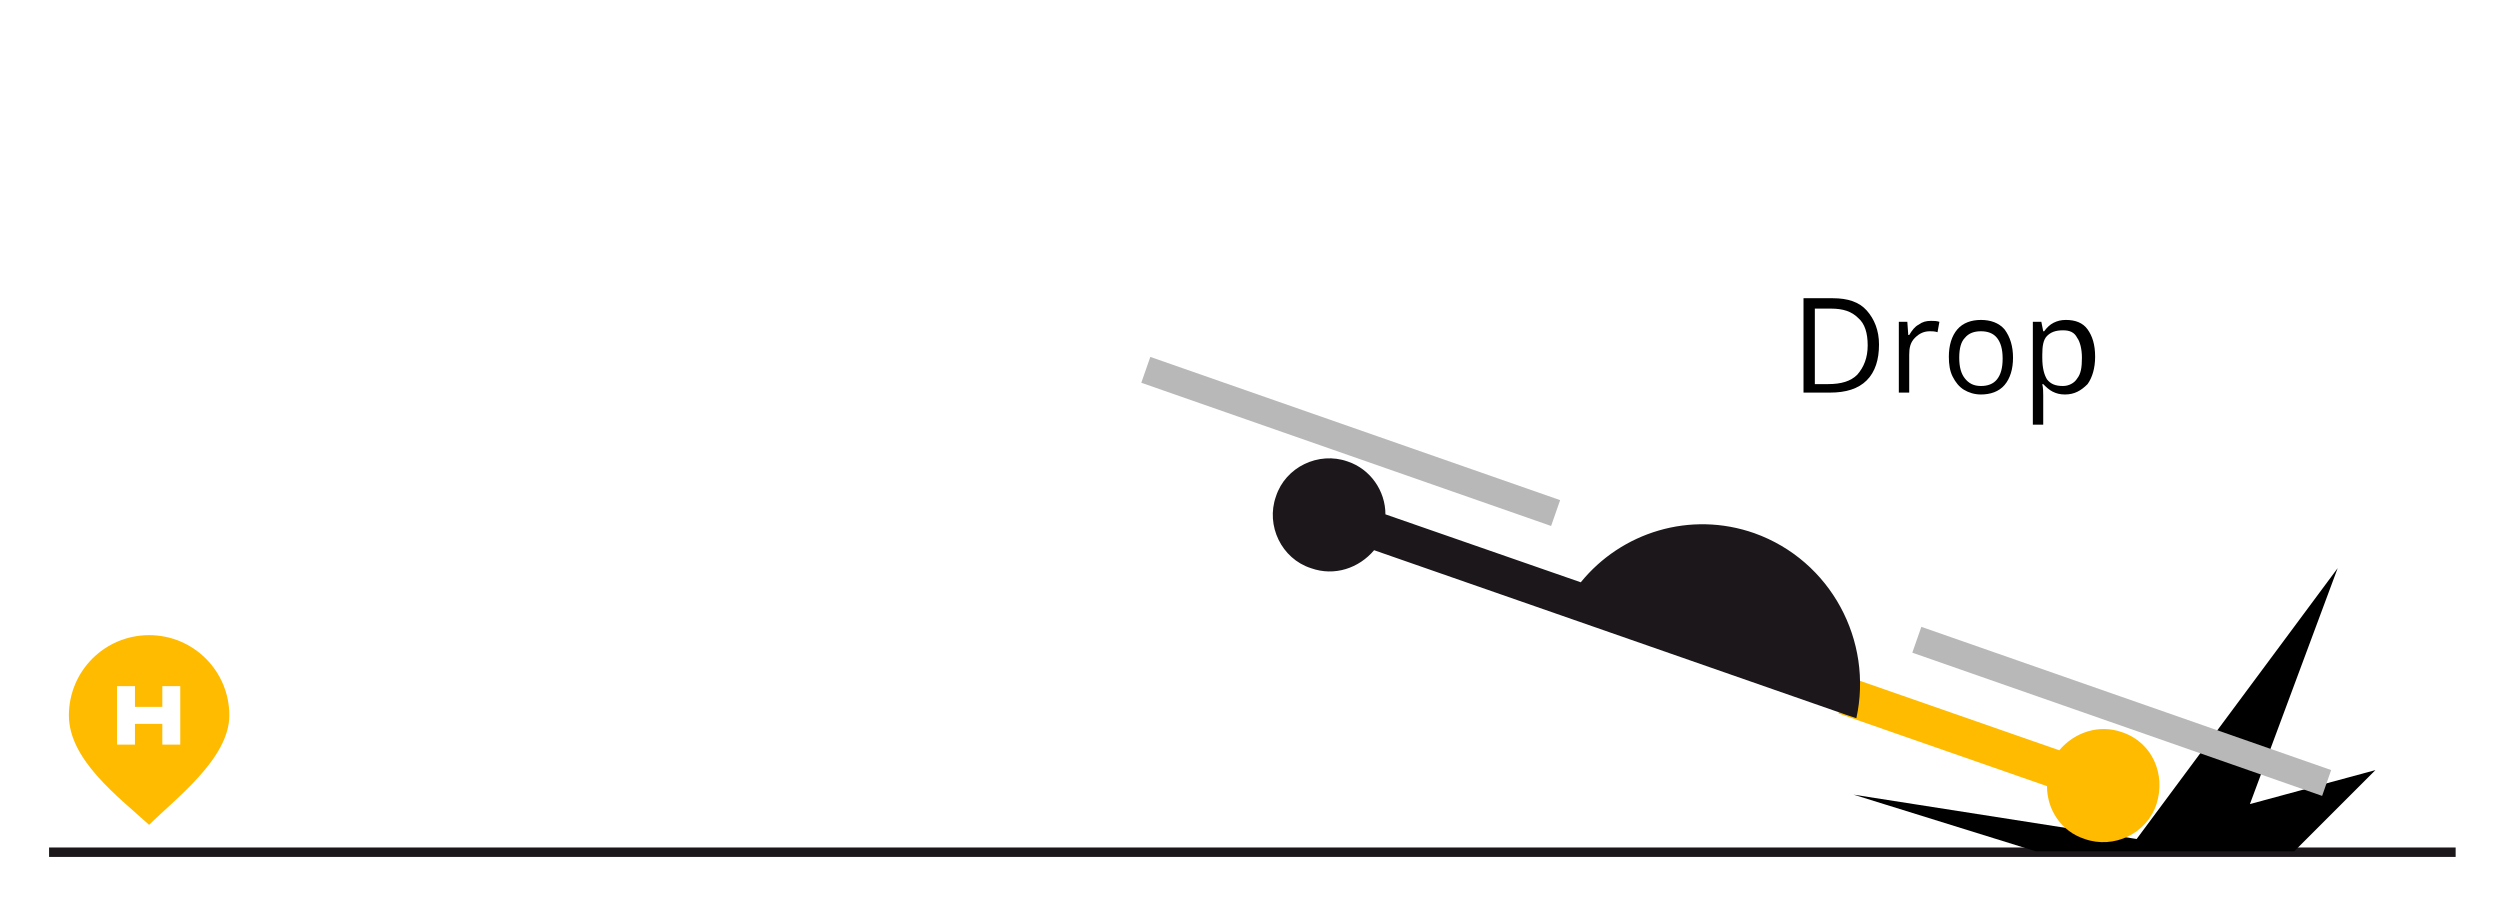
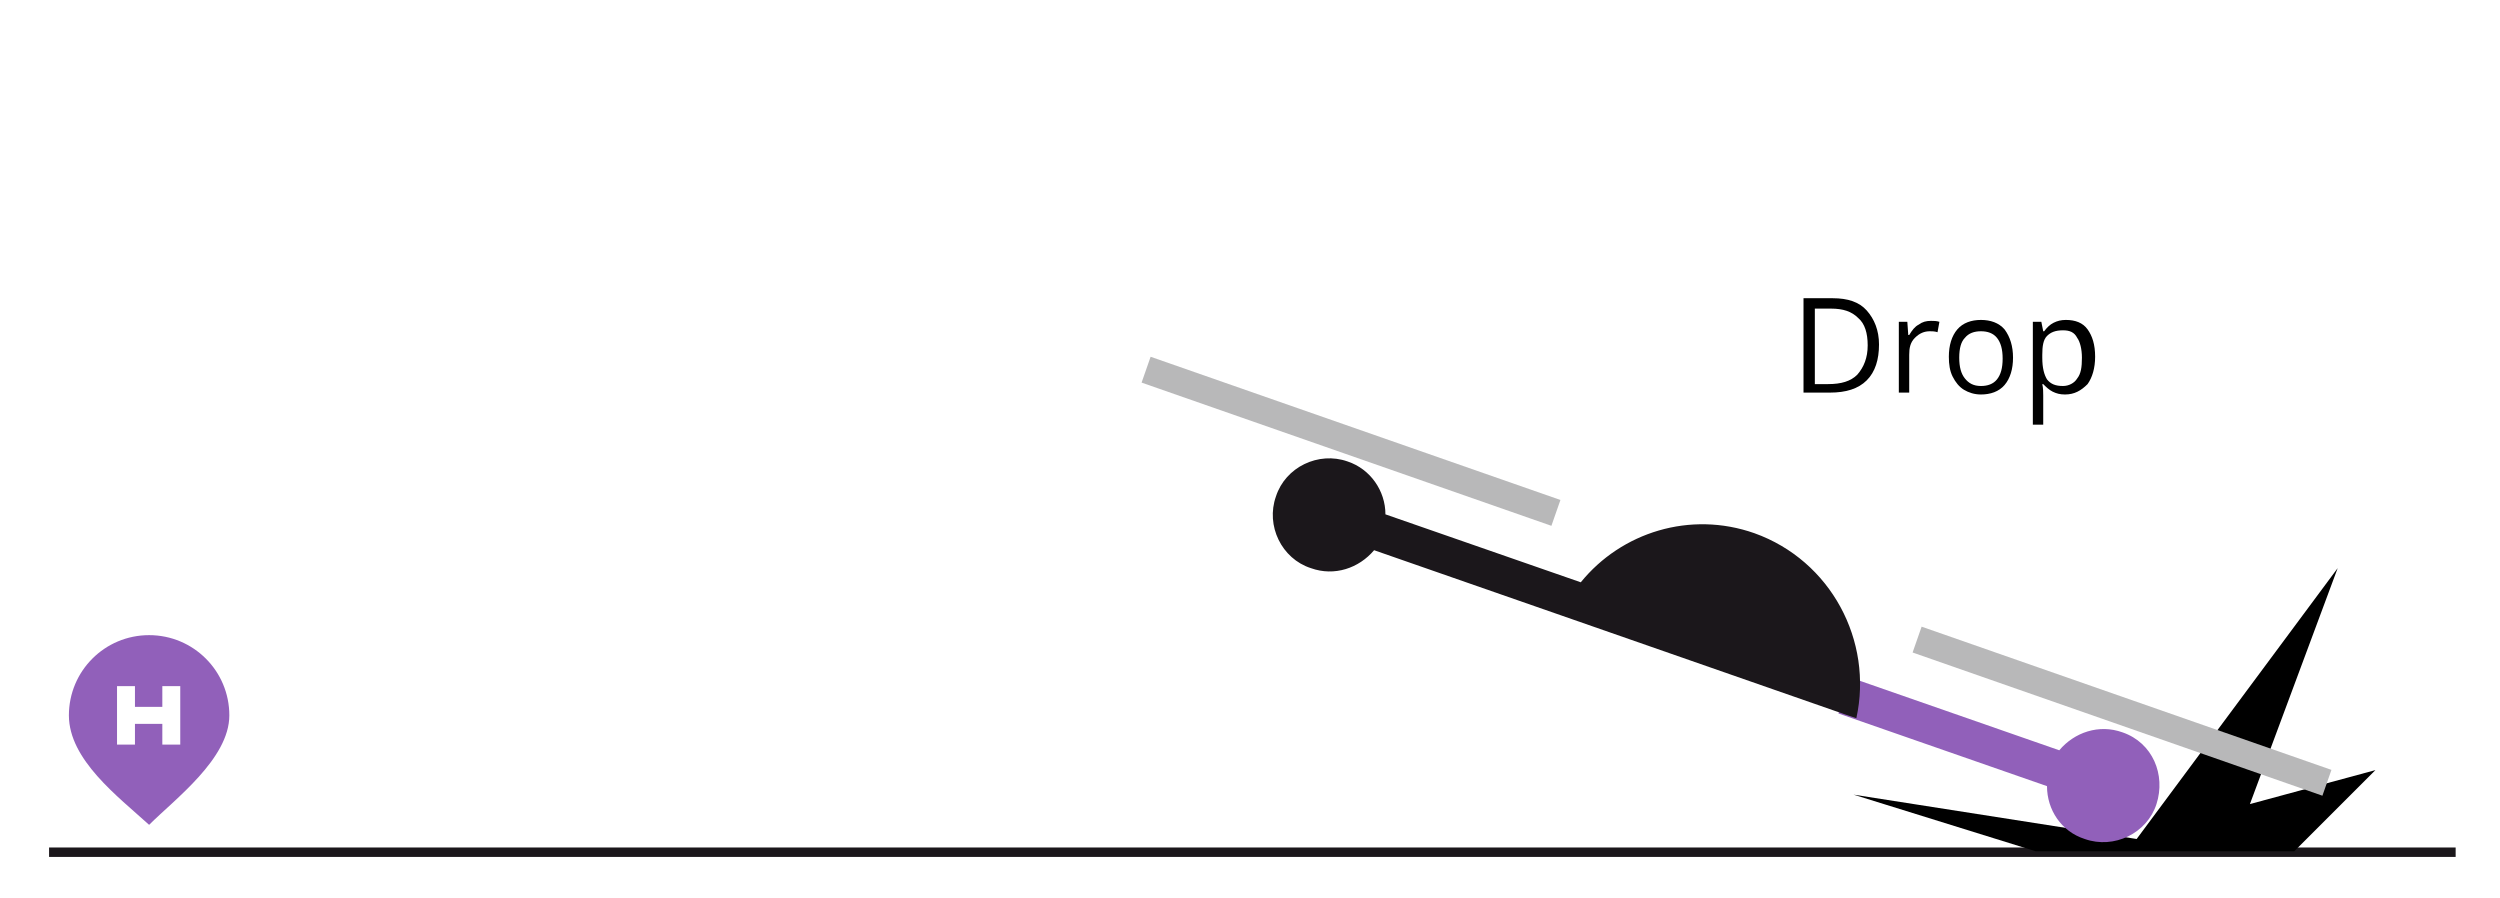
- <svg xmlns="http://www.w3.org/2000/svg" version="1.1" id="Ebene_1" x="0px" y="0px" viewBox="-9 23.6 264.9 95.1" style="enable-background:new -9 23.6 264.9 95.1;" xml:space="preserve">
+ <svg xmlns="http://www.w3.org/2000/svg" version="1.1" id="Ebene_1" x="0px" y="0px" viewBox="0 0 264.9 95.1" style="enable-background:new 0 0 264.9 95.1;" xml:space="preserve">
  <style type="text/css">
- 	.st0{fill:#FFBB00;}
+ 	.st0{fill:#9160BA;}
	.st1{fill:none;}
	.st2{enable-background:new    ;}
	.st3{fill:none;stroke:#1B171B;stroke-miterlimit:10;}
	.st4{fill:#1B171B;}
	.st5{fill:#B8B8B9;}
</style>
  <g>
-     <path class="st0" d="M6.8,90.9c-4.7,0-8.5,3.8-8.5,8.5S3.5,108,6.8,111c2.7-2.7,8.5-7,8.5-11.6C15.3,94.7,11.5,90.9,6.8,90.9z    M10.1,102.5H8.2v-2.2H5.3v2.2H3.4v-6.2h1.9v2.2h2.9v-2.2h1.9V102.5z" />
+     <path class="st0" d="M15.8,67.3c-4.7,0-8.5,3.8-8.5,8.5s5.2,8.6,8.5,11.6c2.7-2.7,8.5-7,8.5-11.6C24.3,71.1,20.5,67.3,15.8,67.3z    M19.1,78.9h-1.9v-2.2h-2.9v2.2h-1.9v-6.2h1.9v2.2h2.9v-2.2h1.9V78.9z" />
    <g>
-       <rect x="180.7" y="54.6" class="st1" width="67.5" height="13.5" />
+       <rect x="189.7" y="31" class="st1" width="67.5" height="13.5" />
      <g class="st2">
-         <path d="M190.1,60.1c0,1.6-0.4,2.9-1.3,3.8c-0.9,0.9-2.2,1.3-3.9,1.3h-2.8v-10h3.1c1.6,0,2.8,0.4,3.6,1.3S190.1,58.6,190.1,60.1z      M188.9,60.2c0-1.3-0.3-2.3-1-2.9c-0.7-0.7-1.6-1-2.9-1h-1.7v8h1.4c1.4,0,2.4-0.3,3.1-1C188.5,62.5,188.9,61.5,188.9,60.2z" />
-         <path d="M195.6,57.6c0.3,0,0.6,0,0.9,0.1l-0.2,1.1c-0.3-0.1-0.6-0.1-0.8-0.1c-0.6,0-1.1,0.2-1.6,0.7s-0.6,1.1-0.6,1.8v4h-1.1     v-7.5h0.9l0.1,1.4h0.1c0.3-0.5,0.6-0.9,1-1.1C194.7,57.7,195.1,57.6,195.6,57.6z" />
-         <path d="M204.3,61.5c0,1.2-0.3,2.2-0.9,2.9c-0.6,0.7-1.5,1-2.5,1c-0.7,0-1.3-0.2-1.8-0.5s-0.9-0.8-1.2-1.4     c-0.3-0.6-0.4-1.3-0.4-2.1c0-1.2,0.3-2.2,0.9-2.9c0.6-0.7,1.5-1,2.5-1s1.9,0.3,2.5,1C204,59.3,204.3,60.3,204.3,61.5z      M198.6,61.5c0,1,0.2,1.7,0.6,2.2c0.4,0.5,0.9,0.8,1.7,0.8c0.7,0,1.3-0.2,1.7-0.7c0.4-0.5,0.6-1.2,0.6-2.2s-0.2-1.7-0.6-2.2     c-0.4-0.5-1-0.7-1.7-0.7c-0.7,0-1.3,0.2-1.7,0.7C198.8,59.8,198.6,60.5,198.6,61.5z" />
-         <path d="M209.8,65.4c-0.5,0-0.9-0.1-1.3-0.3c-0.4-0.2-0.7-0.5-1-0.8h-0.1c0.1,0.4,0.1,0.9,0.1,1.2v3.1h-1.1V57.7h0.9l0.2,1h0.1     c0.3-0.4,0.6-0.7,1-0.9c0.4-0.2,0.8-0.3,1.3-0.3c1,0,1.8,0.3,2.3,1s0.8,1.6,0.8,2.9c0,1.2-0.3,2.2-0.8,2.9     C211.5,65,210.8,65.4,209.8,65.4z M209.6,58.6c-0.8,0-1.3,0.2-1.7,0.6c-0.4,0.4-0.5,1.1-0.5,2v0.3c0,1.1,0.2,1.8,0.5,2.3     c0.4,0.5,0.9,0.7,1.7,0.7c0.6,0,1.2-0.3,1.5-0.8c0.4-0.5,0.5-1.2,0.5-2.2c0-0.9-0.2-1.7-0.5-2.1     C210.8,58.8,210.3,58.6,209.6,58.6z" />
+         <path d="M199.1,36.5c0,1.6-0.4,2.9-1.3,3.8c-0.9,0.9-2.2,1.3-3.9,1.3h-2.8v-10h3.1c1.6,0,2.8,0.4,3.6,1.3S199.1,35,199.1,36.5z      M197.9,36.6c0-1.3-0.3-2.3-1-2.9c-0.7-0.7-1.6-1-2.9-1h-1.7v8h1.4c1.4,0,2.4-0.3,3.1-1C197.5,38.9,197.9,37.9,197.9,36.6z" />
+         <path d="M204.6,34c0.3,0,0.6,0,0.9,0.1l-0.2,1.1c-0.3-0.1-0.6-0.1-0.8-0.1c-0.6,0-1.1,0.2-1.6,0.7s-0.6,1.1-0.6,1.8v4h-1.1v-7.5     h0.9l0.1,1.4h0.1c0.3-0.5,0.6-0.9,1-1.1C203.7,34.1,204.1,34,204.6,34z" />
+         <path d="M213.3,37.9c0,1.2-0.3,2.2-0.9,2.9c-0.6,0.7-1.5,1-2.5,1c-0.7,0-1.3-0.2-1.8-0.5s-0.9-0.8-1.2-1.4s-0.4-1.3-0.4-2.1     c0-1.2,0.3-2.2,0.9-2.9c0.6-0.7,1.5-1,2.5-1s1.9,0.3,2.5,1C213,35.7,213.3,36.7,213.3,37.9z M207.6,37.9c0,1,0.2,1.7,0.6,2.2     c0.4,0.5,0.9,0.8,1.7,0.8c0.7,0,1.3-0.2,1.7-0.7c0.4-0.5,0.6-1.2,0.6-2.2s-0.2-1.7-0.6-2.2c-0.4-0.5-1-0.7-1.7-0.7     s-1.3,0.2-1.7,0.7C207.8,36.2,207.6,36.9,207.6,37.9z" />
+         <path d="M218.8,41.8c-0.5,0-0.9-0.1-1.3-0.3c-0.4-0.2-0.7-0.5-1-0.8h-0.1c0.1,0.4,0.1,0.9,0.1,1.2V45h-1.1V34.1h0.9l0.2,1h0.1     c0.3-0.4,0.6-0.7,1-0.9s0.8-0.3,1.3-0.3c1,0,1.8,0.3,2.3,1s0.8,1.6,0.8,2.9c0,1.2-0.3,2.2-0.8,2.9     C220.5,41.4,219.8,41.8,218.8,41.8z M218.6,35c-0.8,0-1.3,0.2-1.7,0.6c-0.4,0.4-0.5,1.1-0.5,2v0.3c0,1.1,0.2,1.8,0.5,2.3     c0.4,0.5,0.9,0.7,1.7,0.7c0.6,0,1.2-0.3,1.5-0.8c0.4-0.5,0.5-1.2,0.5-2.2c0-0.9-0.2-1.7-0.5-2.1C219.8,35.2,219.3,35,218.6,35z" />
      </g>
-       <line class="st3" x1="-3.8" y1="113.9" x2="251.2" y2="113.9" />
-       <polygon points="242.7,105.2 229.4,108.8 238.7,83.8 217.4,112.5 187.4,107.8 206.7,113.8 234.1,113.8   " />
+       <line class="st3" x1="5.2" y1="90.3" x2="260.2" y2="90.3" />
+       <polygon points="251.7,81.6 238.4,85.2 247.7,60.2 226.4,88.9 196.4,84.2 215.7,90.2 243.1,90.2   " />
      <g>
        <g>
-           <path class="st0" d="M215.9,101.2c-2.5-0.9-5.1,0-6.7,1.9l-22.1-7.7l-1.3,3.8l22.1,7.7c0,2.5,1.5,4.8,4,5.6      c3.1,1.1,6.6-0.6,7.6-3.7C220.5,105.7,219.1,102.3,215.9,101.2z" />
-           <path class="st4" d="M176.9,80.1c-6.8-2.4-14.1-0.1-18.4,5.2l-20.7-7.2c0-2.5-1.6-4.8-4-5.6c-3.1-1.1-6.6,0.6-7.6,3.7      c-1.1,3.1,0.6,6.6,3.7,7.6c2.5,0.9,5.1,0,6.7-1.9l19.8,6.9l30.1,10.5l1.2,0.4C189.5,91.5,185,83,176.9,80.1z" />
+           <path class="st0" d="M224.9,77.6c-2.5-0.9-5.1,0-6.7,1.9l-22.1-7.7l-1.3,3.8l22.1,7.7c0,2.5,1.5,4.8,4,5.6      c3.1,1.1,6.6-0.6,7.6-3.7S228.1,78.7,224.9,77.6z" />
+           <path class="st4" d="M185.9,56.5c-6.8-2.4-14.1-0.1-18.4,5.2l-20.7-7.2c0-2.5-1.6-4.8-4-5.6c-3.1-1.1-6.6,0.6-7.6,3.7      c-1.1,3.1,0.6,6.6,3.7,7.6c2.5,0.9,5.1,0,6.7-1.9l19.8,6.9l30.1,10.5l1.2,0.4C198.5,67.9,194,59.4,185.9,56.5z" />
        </g>
-         <rect x="111.1" y="68.9" transform="matrix(-0.944 -0.3299 0.3299 -0.944 237.5038 181.0255)" class="st5" width="46" height="2.9" />
-         <rect x="192.8" y="97.5" transform="matrix(-0.944 -0.3299 0.3299 -0.944 386.8907 263.5779)" class="st5" width="46" height="2.9" />
+         <rect x="141.7" y="23.8" transform="matrix(0.3299 -0.944 0.944 0.3299 51.7485 166.4531)" class="st5" width="2.9" height="46" />
+         <rect x="223.4" y="52.4" transform="matrix(0.3299 -0.944 0.944 0.3299 79.4935 262.7419)" class="st5" width="2.9" height="46" />
      </g>
    </g>
  </g>
</svg>
